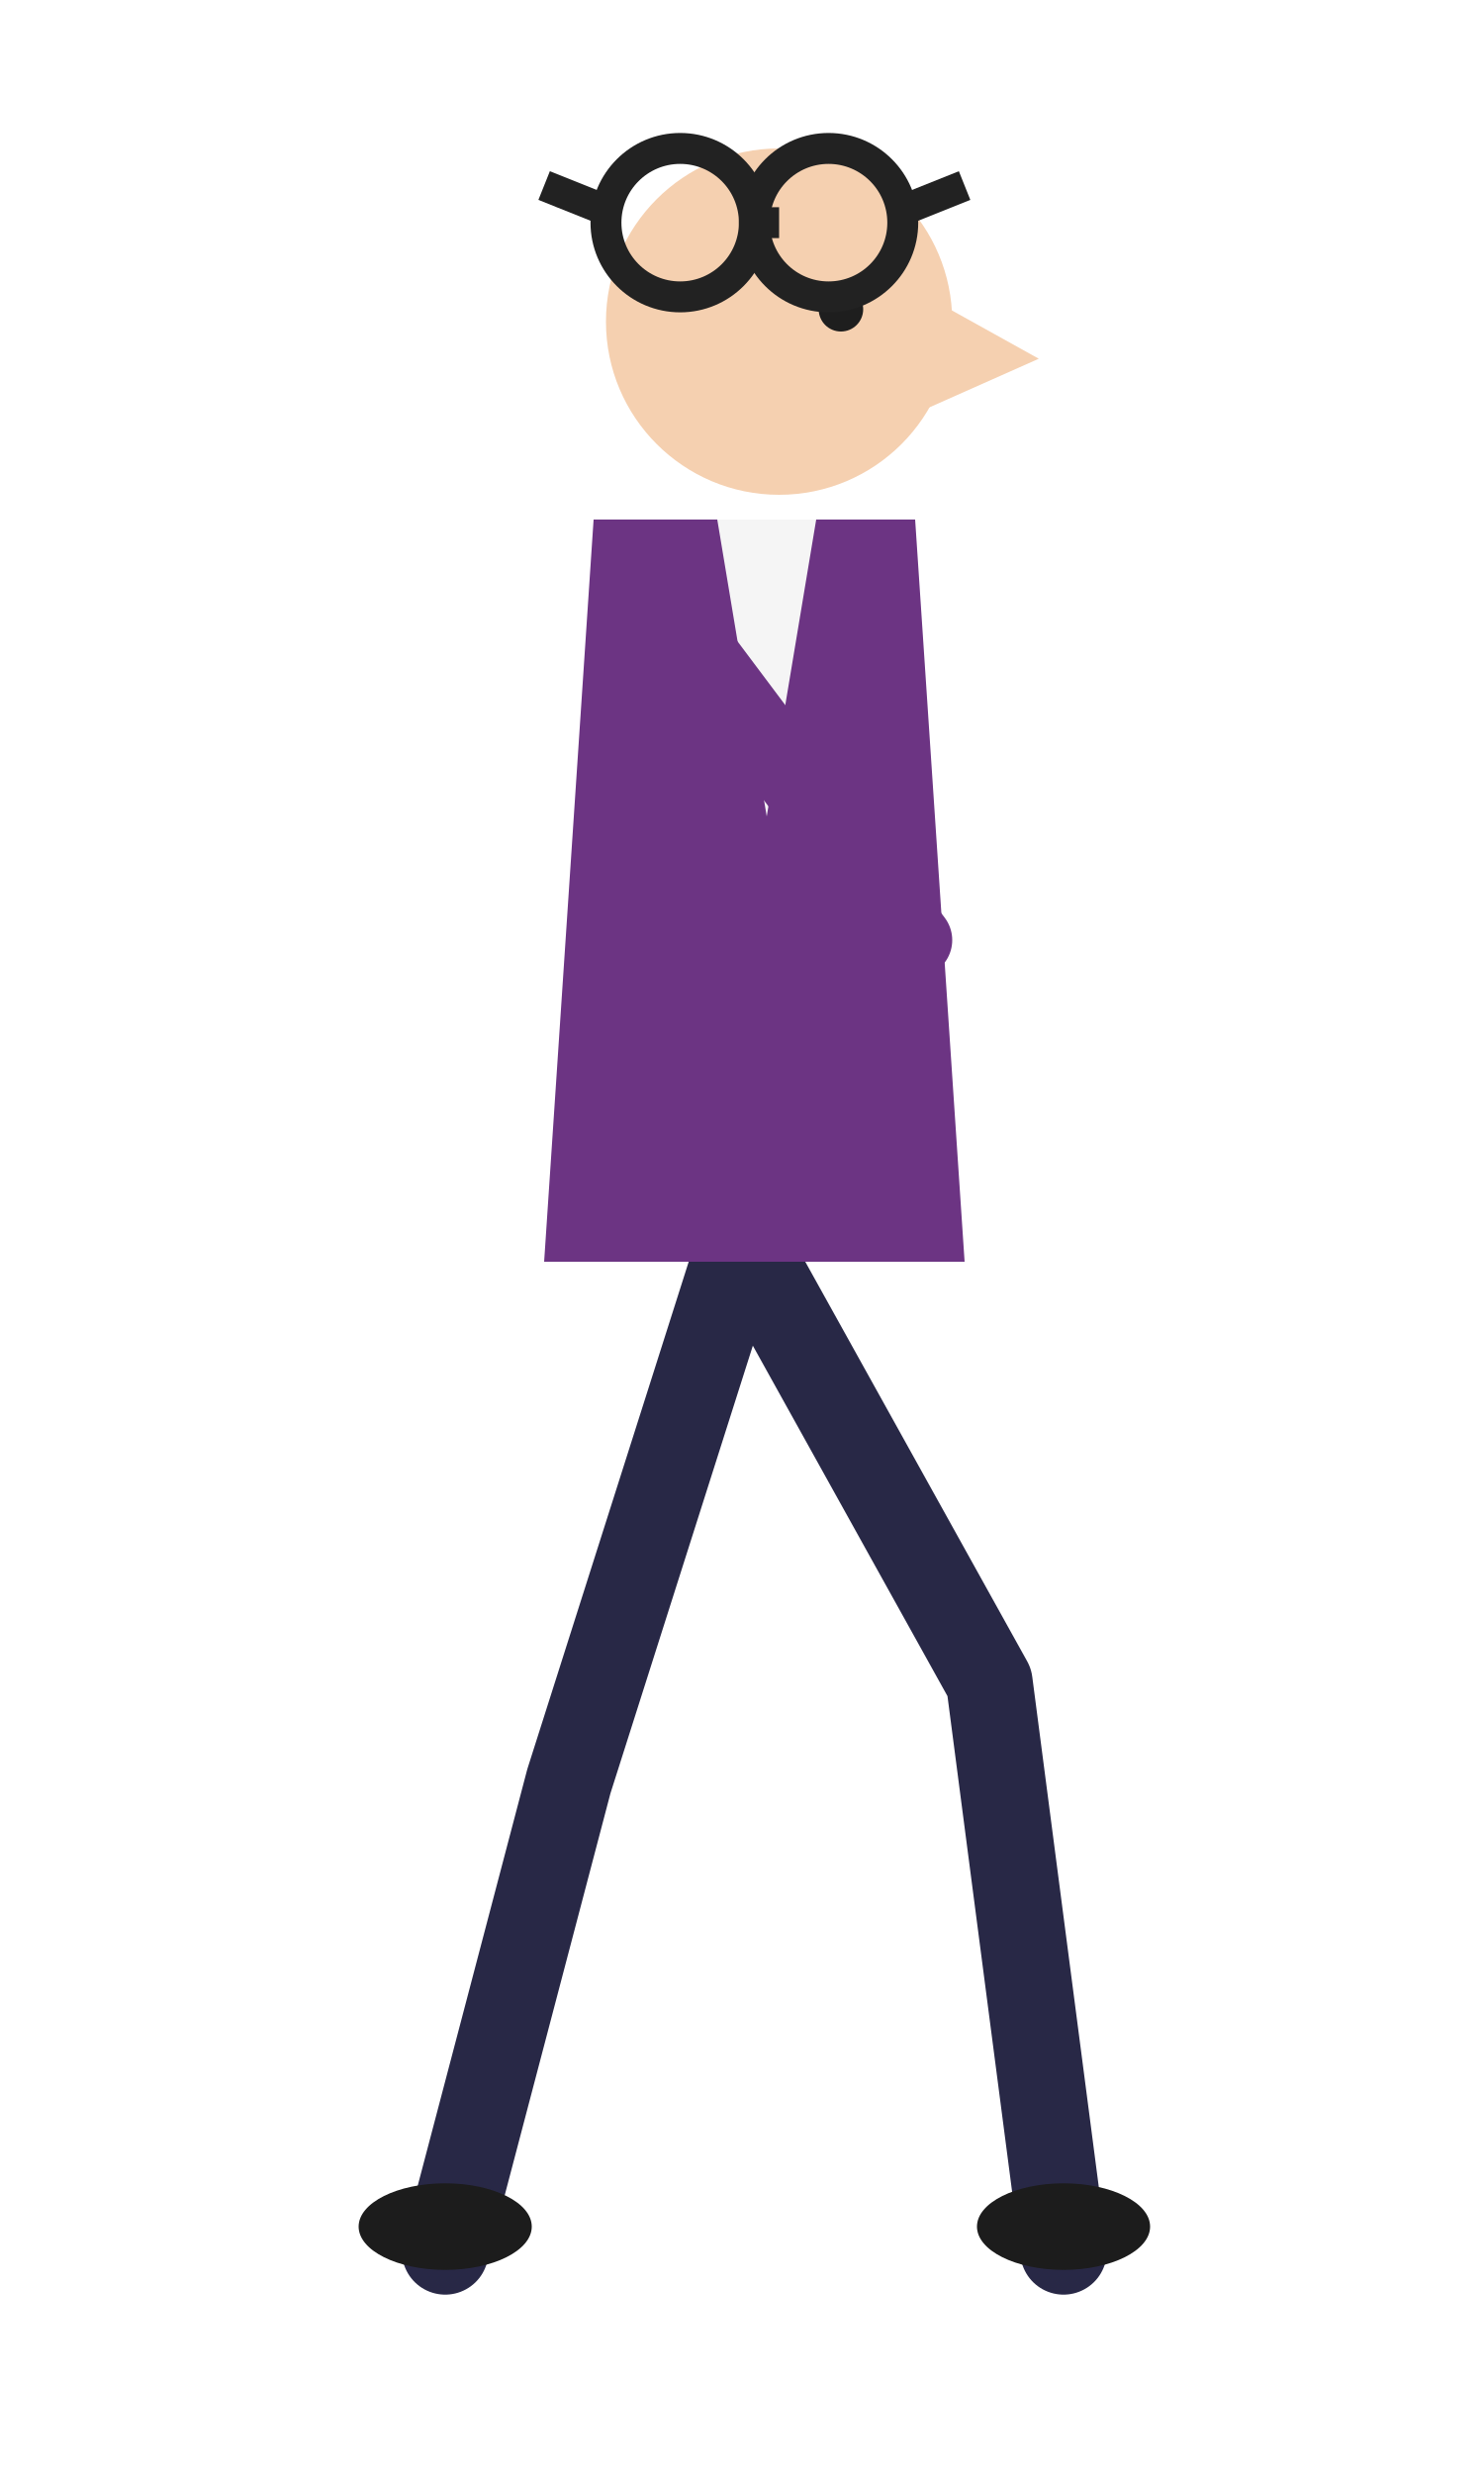
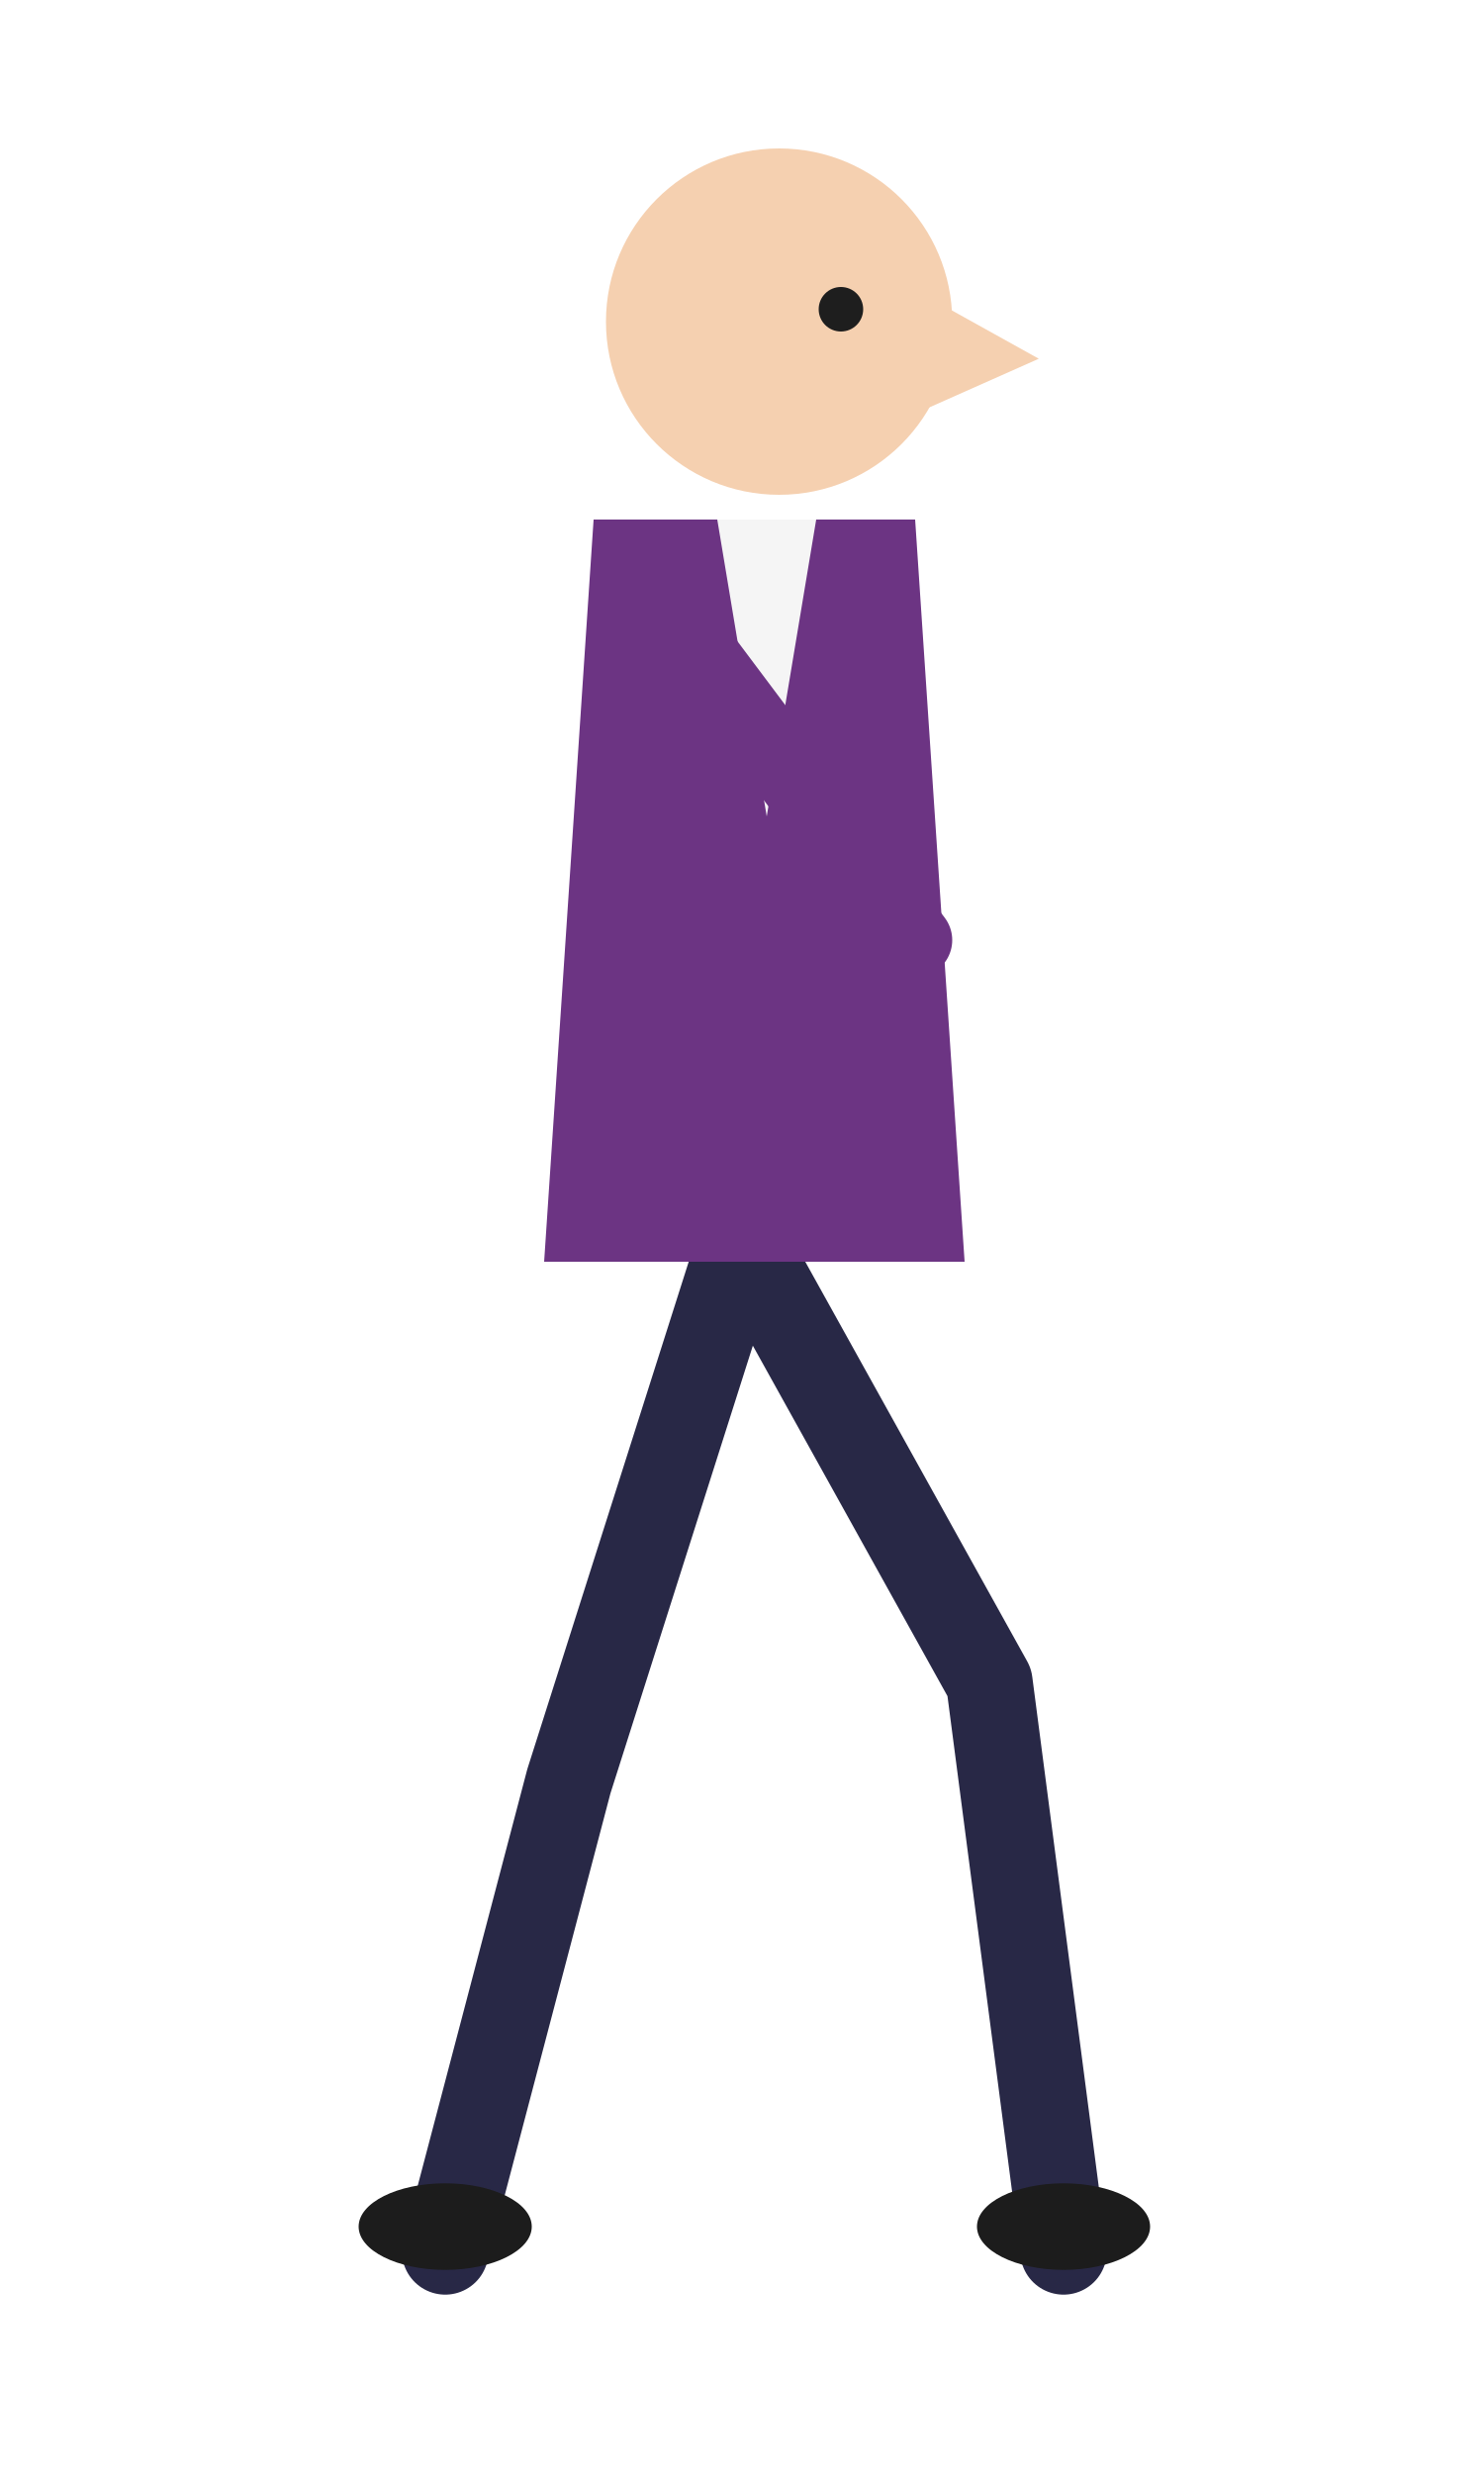
<svg xmlns="http://www.w3.org/2000/svg" viewBox="0 0 120 200" width="120" height="200">
  <g stroke="#282846" stroke-width="7" stroke-linecap="round" fill="none" stroke-linejoin="round">
    <path d="M60 100 L80 136 L86 182 M60 100 L46 144 L36 182" />
  </g>
  <ellipse cx="86" cy="180" rx="7" ry="3.5" fill="#1c1c1c" />
  <ellipse cx="36" cy="180" rx="7" ry="3.5" fill="#1c1c1c" />
  <path d="M48 42 L74 42 L78 102 L44 102 Z" fill="#6c3483" />
  <path d="M58 42 L66 42 L62 66 Z" fill="#f5f5f5" />
  <g stroke="#6c3483" stroke-width="6" stroke-linecap="round" fill="none">
    <path d="M56 52 L74 76" />
  </g>
  <circle cx="63" cy="26" r="14" fill="#f5d0b0" />
  <path d="M75 24 L84 29 L75 33 Z" fill="#f5d0b0" />
  <path d="" fill="#d4a017" />
  <circle cx="68" cy="25" r="1.8" fill="#1e1e1e" />
-   <g stroke="#222" stroke-width="2.5" fill="none">
-     <circle cx="55" cy="18" r="6" />
-     <circle cx="67" cy="18" r="6" />
-     <path d="M61 18 L63 18 M49 17 L44 15 M73 17 L78 15" />
-   </g>
</svg>
